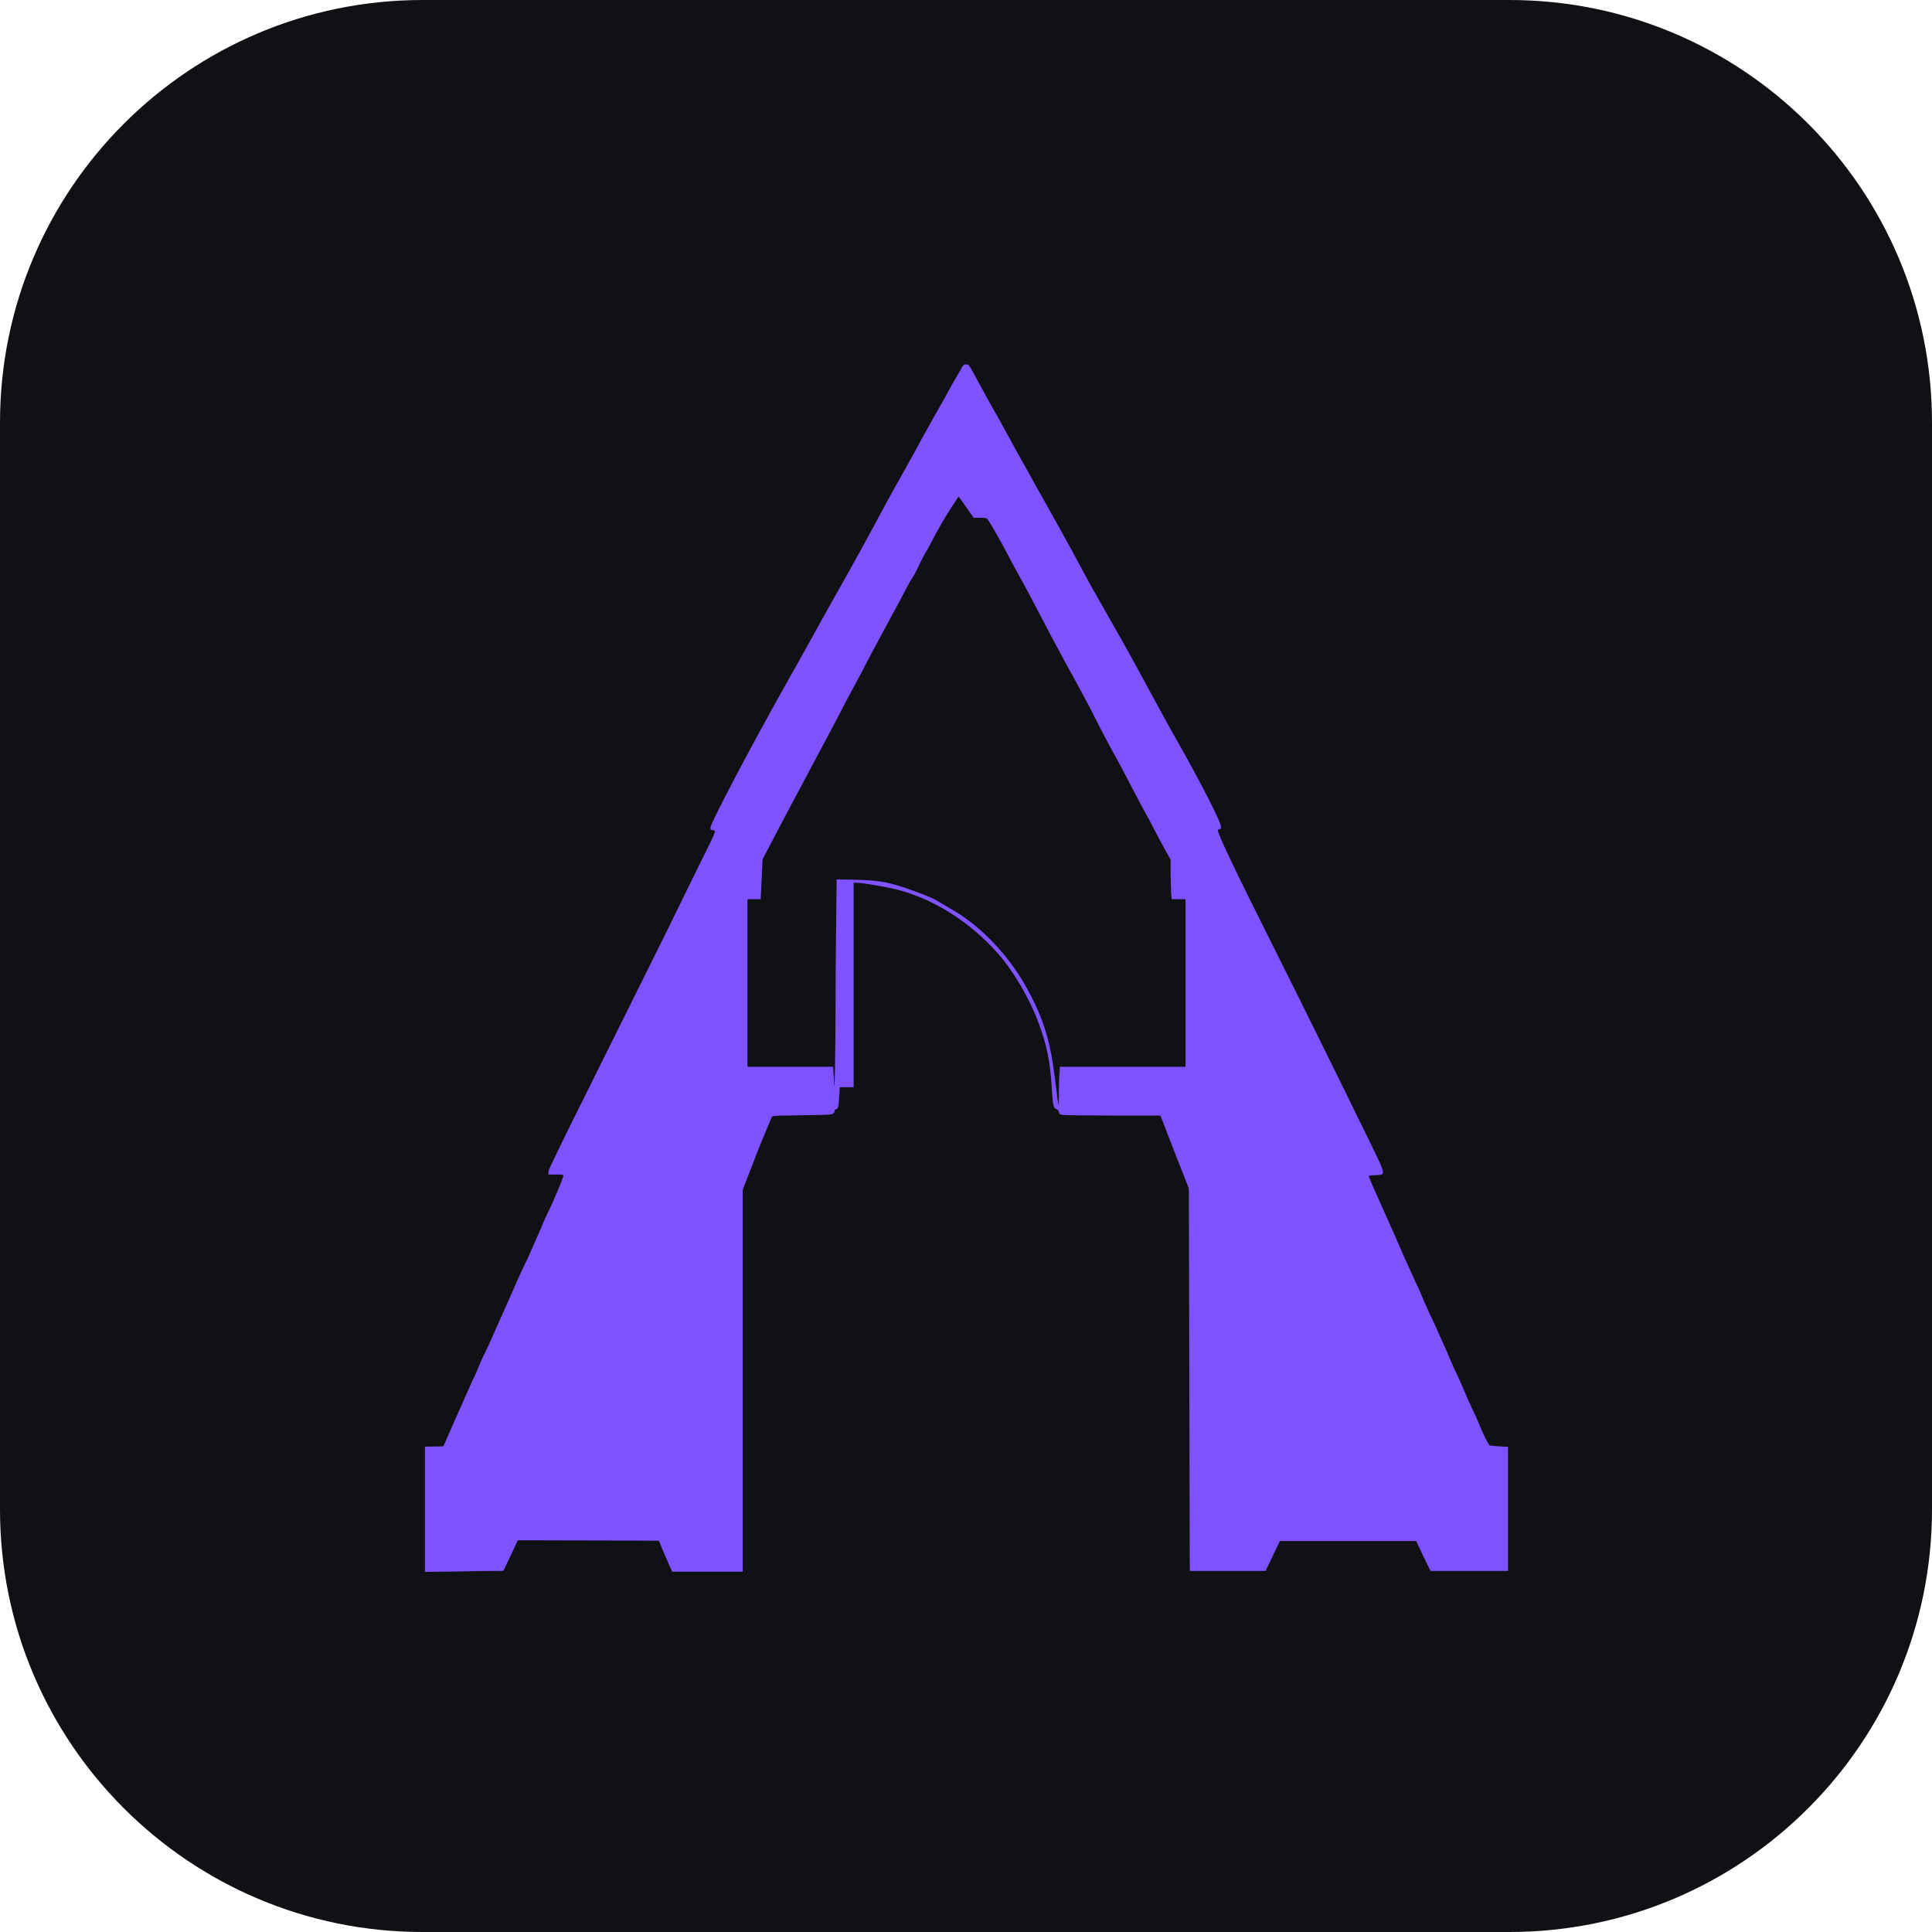
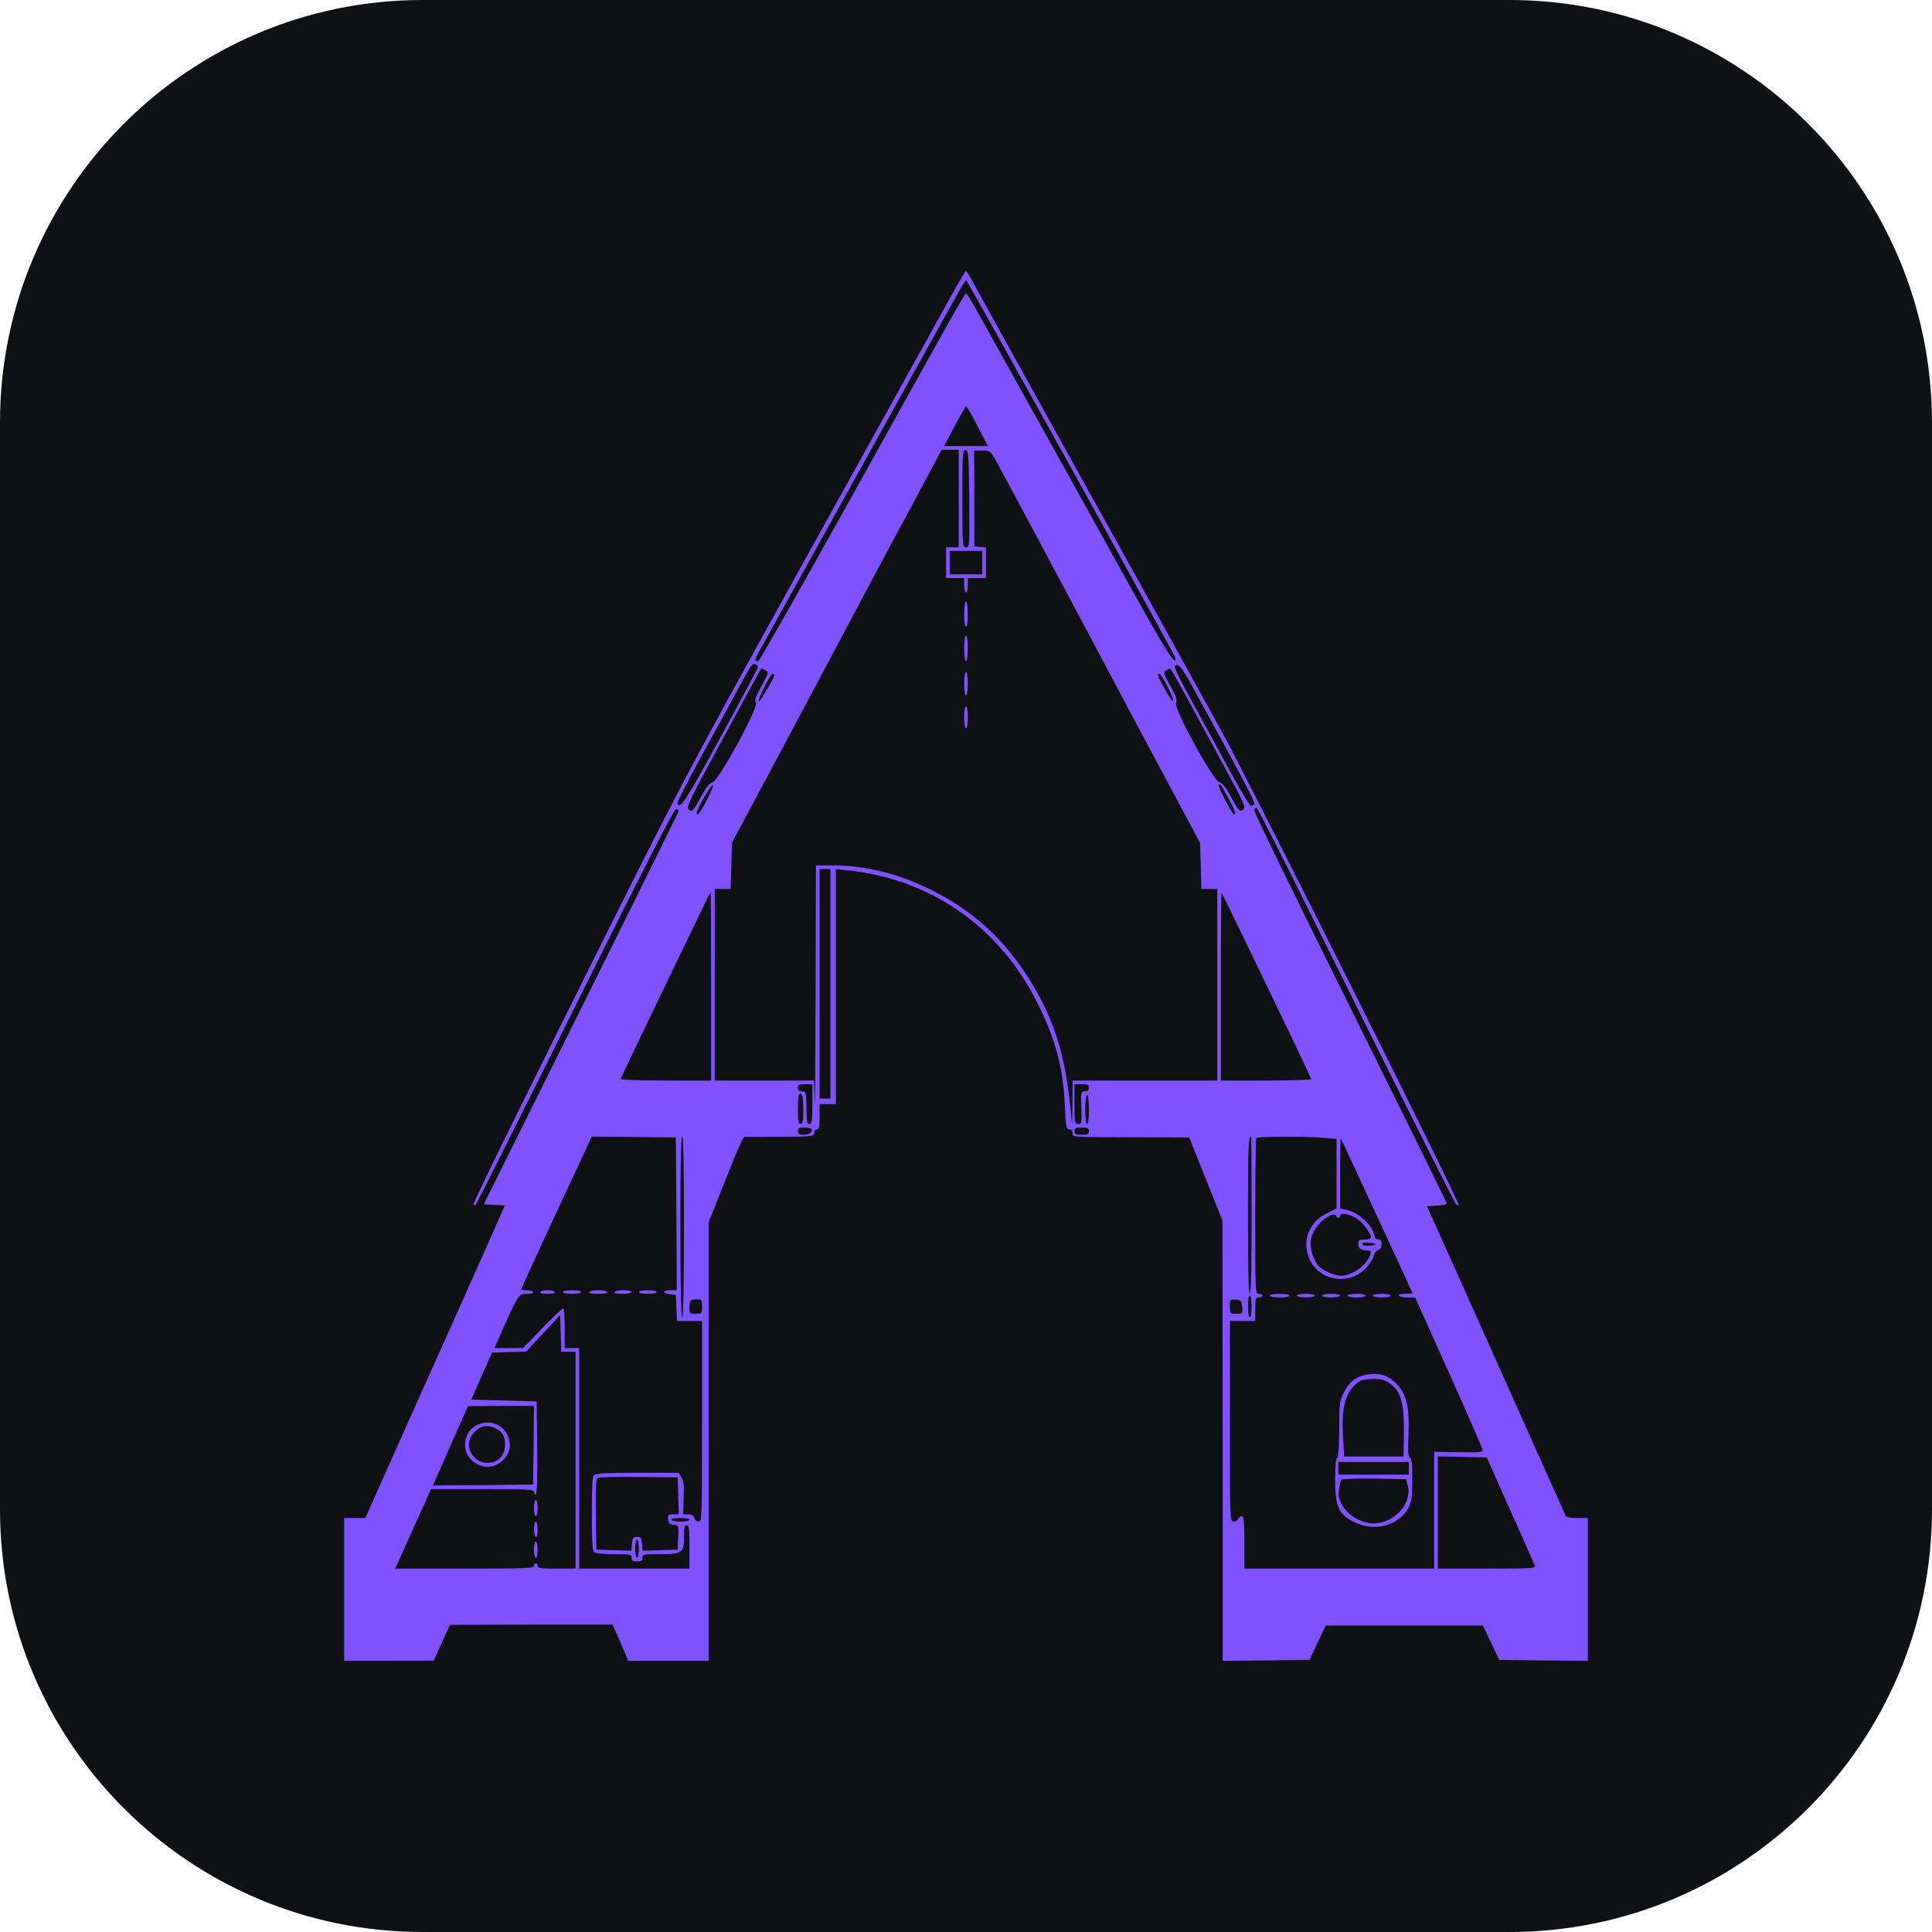
<svg xmlns="http://www.w3.org/2000/svg" width="256" height="256" viewBox="0 0 256 256" fill="none">
  <rect width="256" height="256" rx="56" fill="#0f1115" />
-   <path transform="translate(21.291 22.438) scale(0.20844)" d="M509.6 125.5C509.2 126.4 507.3 129.5 505.6 132.4 503.9 135.3 501.6 139.4 500.5 141.5 499.4 143.6 497.3 147.4 495.9 149.8 494.4 152.3 489.6 160.8 485.2 168.8 480.9 176.8 475 187.5 472 192.8 466.6 202.2 458.4 217.3 448.8 235.2 446 240.4 439.1 252.8 433.5 262.8 427.9 272.6 419.3 288 414.4 297 409.5 305.9 401.3 320.5 396.2 329.5 374.1 369 349.5 415.7 349.5 418.4 349.5 419.8 349.7 420 350.8 420 351.5 420 352.2 420.4 352.4 420.8 352.5 421.2 350.8 425.4 348.1 430.6 345.6 435.6 333.6 460 321.5 484.8 309.2 509.5 287.4 553.5 272.9 582.6 253.2 622.1 246.5 636 246.5 637.2L246.5 639L251.2 639C255.2 639 256 639.1 256 639.8 256 641 249.1 657.5 245.7 664.1 244.7 666.1 243.4 669.1 242.7 670.8 242.1 672.4 240.7 675.8 239.5 678.2 238.4 680.7 236.7 684.6 235.7 686.9 234.8 689.2 233 693 231.8 695.4 230.6 697.8 228.6 702.2 227.2 705.2 226 708.2 222.2 716.6 219 723.8 215.8 730.9 212.2 739 211 741.8 209.9 744.5 207.8 749 206.5 751.6 205.1 754.3 203.3 758.2 202.5 760.4 201.7 762.5 199.8 766.8 198.2 770 196.8 773.1 192 783.9 187.6 793.8L179.7 811.8L173.9 811.9L168 812L168 851.9L168 891.6L186.9 891.4C197.2 891.1 208.4 891 211.8 891L217.8 891L220.4 885.6C221.8 882.6 223.9 878.3 225 875.9L227 871.5L271.8 871.6L316.7 871.8L318.6 876.5C319.7 879.1 321.6 883.5 322.9 886.4L325.2 891.5L347.6 891.5L370 891.5L370 770.1L370 648.7L375.7 634C380.2 622.1 384.2 612.5 388.4 602.6 388.5 602.2 389.1 601.9 389.7 601.8 390.2 601.6 398.8 601.5 408.7 601.3 424.9 601.1 426.6 601 427.5 600.2 428.1 599.8 428.5 599 428.5 598.4 428.5 597.9 428.8 597.5 429.2 597.5 430.6 597.5 431 596.1 431.3 589.8L431.7 583.5L436.1 583.5L440.5 583.5L440.5 518.5L440.5 453.5L442.4 453.5C445.5 453.5 459.2 455.8 466.2 457.4 489.9 462.9 514 477.9 531.9 498.1 541.9 509.3 552.2 526.8 557.8 541.9 563.4 556.8 565.5 567.1 566.5 584.8 567.1 594.6 567.6 596.8 569.2 597.3 570 597.5 570.6 598.1 570.9 599.1 571.2 600.5 571.6 600.8 573.2 601.1 574.4 601.3 588.8 601.5 605.4 601.5L635.5 601.5L637 605.3C637.8 607.5 641.9 617.9 646 628.5L653.6 647.8L653.9 769.4L654.2 891L678.2 891L702.4 891L706.9 881.5L711.5 872L754.8 872L798.1 872L802.6 881.5L807.2 891L831.9 891L856.5 891L856.5 851.6L856.5 812.1L851 811.8C848 811.6 845.2 811.4 844.9 811.2 844.1 811 840.1 802.8 837.5 796.2 836.7 794.2 835 790.5 833.8 788.1 832.6 785.7 830.4 780.6 828.8 776.8 827.2 773 825 768 823.9 765.8 822.8 763.5 821 759.7 820 757.2 819 754.8 817 750.1 815.6 747 814.1 743.8 812.2 739.5 811.2 737.2 810.2 735 808 730.2 806.2 726.5 804.5 722.8 802.4 718 801.6 716 800.8 714 798.8 709.5 797.2 706.2 795.7 703 792.6 696 790.2 690.8 788 685.5 782.1 672.2 777.1 661.1 772.1 650 768 640.6 768 640.2 768 639.7 768.7 639.5 770.7 639.5 772.1 639.5 774.1 639.3 775.2 639.2 778.4 638.6 778 637.3 768.9 618.8 748.1 576.1 725.4 530.3 710 499.5 683.6 446.9 672 422.6 672 420.1 672 419.8 672.5 419.5 673 419.5 673.8 419.5 674 419.1 674 417.8 674 414.9 662.2 391.8 647.4 365.5 643.2 358.2 635.4 344 630 334 619.1 313.8 612.7 302.2 604.1 287.2 595.5 272.2 587.6 258.1 583.5 250.2 581.5 246.4 575.3 235.1 569.8 225.2 564.2 215.3 557.6 203.5 555.1 199 552.6 194.4 549.5 188.7 548 186.2 546.6 183.8 542.4 176.1 538.6 169.2 534.9 162.3 530.2 153.9 528.2 150.5 526.3 147 522.2 139.7 519.2 134.1 513.8 124.1 513.8 124 512.1 124 510.8 124 510.3 124.3 509.6 125.5ZM502.4 215.3C497.9 222.3 494 229.1 489.2 238.3 488.1 240.6 486.7 243 486.1 243.8 485.6 244.6 483.8 248.1 482.1 251.6 480.5 255.1 478.6 258.7 477.9 259.6 477.2 260.5 475 264.4 473 268.2 471 272.1 468 277.8 466.2 281 464.6 284.1 460.2 292.1 456.6 298.8 453.1 305.3 449 313.1 447.5 316 446.1 318.9 443.9 323 442.6 325.2 441.4 327.4 437.6 334.5 434.2 341 431 347.4 424 360.6 418.8 370.2 413.7 379.8 403.4 399.2 396 413.1L382.6 438.6L382.3 445.4C382.1 449.2 381.9 454.9 381.7 458.1L381.4 464L377.2 464L373 464L373 517.2L373 570.5L400.2 570.5L427.4 570.5L427.7 574.6C427.9 576.9 428.1 579.8 428.1 581.2 428.4 590.3 428.9 565.4 429 537.8 429 519.6 429.2 492.8 429.4 478L429.7 451.4L441.5 451.6C457.5 452 463.7 453.2 479.3 458.9 489.1 462.5 491.9 463.8 496 466.4 497.8 467.4 501.4 469.6 504 471.1 521.6 481.4 539.1 499.8 550.2 519.8 558.7 535 563.1 546.8 566.2 562.8 566.9 566.3 568.1 575 569 582 569.8 589 570.6 594.8 570.8 594.9 570.9 595 571 591.5 571 587 571 582.5 571.1 576.9 571.4 574.6L571.6 570.5L611.6 570.5L651.5 570.5L651.5 517.2L651.5 464L647.1 464L642.7 464L642.3 459.4C642.2 456.9 642 451.2 642 446.8L642 438.8L638.2 432C636.1 428.3 633.1 422.5 631.4 419.3 629.8 416 627.9 412.5 627.3 411.5 626.7 410.5 622.6 402.9 618.2 394.5 613.9 386.1 609.3 377.4 608 375.2 605.5 370.9 595.4 351.8 590.8 342.5 589.1 339.3 585.6 332.6 582.8 327.5 574.1 311.8 564.8 294.5 561.8 288.5 558.1 281.3 548.3 262.8 543.6 254.5 541.7 251 539.4 246.8 538.5 245 536 239.9 527.5 224.9 526.1 223.1 524.9 221.5 524.8 221.5 520.8 221.5L516.8 221.5L512.1 214.8C509.5 211 507.3 208 507.2 208 507.2 208 505 211.3 502.4 215.3Z" fill="#8052ff" fill-rule="evenodd" />
+   <g transform="translate(5.365 6.653) scale(0.23952)">
+     <g transform="translate(0,1024) scale(0.1,-0.1)" fill="#8052ff" stroke="none">
+       <path d="M5033 8872 c-45 -81 -307 -554 -583 -1052 -819 -1476 -877 -1584 -1248 -2325 -498 -997 -813 -1637 -808 -1643 3 -2 8 -2 13 1 5 3 253 498 552 1100 386 776 548 1094 558 1090 7 -3 13 -8 13 -13 0 -4 -243 -495 -539 -1091 l-539 -1084 58 -3 59 -3 -34 -77 c-18 -42 -104 -234 -190 -427 -177 -394 -335 -748 -462 -1032 l-86 -193 -59 0 -58 0 0 -395 0 -395 248 0 247 1 45 99 45 99 450 1 450 0 44 -100 43 -100 222 0 222 0 0 1213 0 1212 83 210 c91 228 108 265 119 264 4 -1 91 -1 195 0 180 1 187 2 187 21 0 11 7 20 15 20 12 0 15 14 15 70 l0 70 45 0 45 0 0 650 0 650 58 -6 c461 -46 844 -310 1054 -729 102 -201 145 -360 155 -572 5 -120 8 -133 25 -133 11 0 18 -7 18 -20 0 -24 -18 -23 370 -24 l275 -1 92 -230 92 -230 1 -1218 0 -1217 240 2 240 3 45 95 45 95 435 0 435 0 45 -95 45 -95 245 -3 245 -2 0 395 0 395 -59 0 c-38 0 -61 5 -64 13 -3 6 -38 84 -77 172 -40 88 -145 324 -235 525 -90 201 -229 511 -309 690 l-146 325 55 3 c30 2 55 7 55 12 0 4 -241 493 -535 1086 -295 593 -534 1083 -531 1091 3 7 9 13 13 13 5 0 146 -278 314 -617 490 -988 780 -1567 790 -1577 5 -5 11 -7 14 -4 10 10 -1133 2295 -1310 2618 -98 179 -435 789 -750 1355 -314 567 -592 1067 -616 1112 -24 46 -46 83 -49 83 -3 0 -42 -67 -87 -148z m670 -945 c317 -573 577 -1046 577 -1052 -1 -51 -61 50 -475 800 -45 83 -192 346 -325 585 -133 239 -268 481 -299 537 -30 56 -59 100 -62 97 -9 -5 -97 -162 -639 -1138 -272 -488 -500 -890 -507 -893 -24 -9 -24 3 1 48 13 24 239 431 501 904 262 473 514 926 559 1007 44 81 83 147 86 147 3 0 265 -469 583 -1042z m-519 233 l57 -110 -121 0 -121 0 58 110 c32 60 61 110 64 110 3 0 32 -49 63 -110z m-104 -400 l0 -270 -35 0 -35 0 0 -85 0 -85 50 0 50 0 0 -40 c0 -22 5 -40 10 -40 6 0 10 18 10 40 l0 40 50 0 50 0 0 84 0 85 -32 3 -32 3 0 265 -1 265 45 0 c44 0 45 -1 78 -60 34 -60 449 -837 774 -1450 94 -176 212 -396 262 -490 l91 -170 4 -127 3 -128 44 0 44 0 0 -530 0 -530 -400 0 -400 0 -1 -122 -2 -123 -8 80 c-31 310 -88 493 -218 708 -141 232 -319 396 -556 513 -179 89 -361 134 -541 134 l-94 0 -2 -717 c-1 -395 -4 -663 -5 -595 l-4 122 -274 0 -275 0 0 530 0 530 44 0 44 0 4 128 3 127 136 255 c119 222 361 676 647 1215 47 88 126 237 177 330 50 94 116 216 146 272 l54 103 48 0 47 0 0 -270z m58 -3 c2 -262 2 -267 -18 -267 -20 0 -20 6 -20 271 0 252 1 270 18 267 16 -3 17 -25 20 -271z m72 -352 l0 -65 -90 0 -90 0 0 65 0 65 90 0 90 0 0 -65z m-1242 -581 c-2 -7 -95 -182 -208 -389 -192 -352 -224 -400 -237 -360 -1 6 56 118 128 250 72 132 161 294 196 360 88 162 90 165 109 158 8 -3 14 -11 12 -19z m2411 -116 c279 -509 342 -629 336 -638 -3 -5 -12 -10 -19 -10 -7 0 -70 107 -141 238 -70 130 -164 301 -207 380 -44 78 -76 147 -73 152 16 26 37 0 104 -122z m-2368 101 c19 -10 18 -13 -22 -86 -33 -60 -40 -79 -31 -93 15 -25 -206 -432 -240 -440 -16 -4 -35 -27 -61 -75 -47 -87 -53 -93 -72 -74 -13 13 10 59 193 396 114 211 208 383 210 383 2 0 12 -5 23 -11z m2332 -152 c48 -89 141 -261 207 -382 105 -193 118 -222 105 -234 -19 -19 -25 -13 -72 74 -26 48 -45 71 -61 75 -35 8 -256 413 -240 439 8 14 2 33 -31 93 -39 71 -41 77 -24 87 10 6 20 10 23 10 3 0 44 -73 93 -162z m-2283 127 c0 -16 -84 -157 -87 -147 -5 15 65 153 77 153 6 0 10 -3 10 -6z m2175 -65 c49 -97 38 -111 -13 -17 -45 81 -48 88 -32 88 5 0 26 -32 45 -71z m-2547 -624 c-38 -73 -58 -98 -58 -74 0 20 81 160 90 154 4 -2 -10 -38 -32 -80z m2881 11 c40 -72 51 -103 31 -91 -13 8 -88 154 -82 160 9 8 9 8 51 -69z m-2199 -1031 l0 -635 -30 0 -30 0 0 635 0 635 30 0 30 0 0 -635z m-660 -15 l0 -520 -250 0 c-137 0 -250 4 -250 8 0 5 84 181 186 393 102 211 213 441 247 512 33 70 62 127 64 127 2 0 3 -234 3 -520z m3074 5 c135 -280 246 -513 246 -517 0 -4 -112 -8 -250 -8 l-250 0 0 522 c0 287 2 519 4 517 2 -2 115 -233 250 -514z m-2514 -655 c0 -91 -3 -110 -15 -110 -16 0 -16 1 -18 112 -2 63 -4 68 -24 68 -16 0 -23 6 -23 20 0 17 7 20 40 20 l40 0 0 -110z m1530 90 c0 -14 -7 -20 -22 -20 -22 0 -23 -2 -20 -90 3 -85 2 -90 -17 -90 -20 0 -21 5 -21 110 l0 110 40 0 c33 0 40 -3 40 -20z m-1580 -121 c0 -64 -3 -79 -15 -79 -12 0 -15 15 -15 78 0 43 3 82 6 85 17 16 24 -10 24 -84z m1580 1 c0 -47 -4 -80 -10 -80 -6 0 -10 33 -10 80 0 47 4 80 10 80 6 0 10 -33 10 -80z m-1537 -106 c14 -15 -8 -34 -39 -34 -27 0 -34 4 -34 20 0 16 7 20 33 20 19 0 36 -3 40 -6z m1537 -14 c0 -17 -7 -20 -40 -20 -33 0 -40 3 -40 20 0 17 7 20 40 20 33 0 40 -3 40 -20z m-2282 -457 l2 -423 -35 0 c-44 0 -46 -18 -2 -22 l32 -3 3 -72 3 -73 69 0 70 0 0 -555 c0 -537 -1 -555 -19 -555 -10 0 -21 9 -24 20 -4 14 -14 20 -34 20 l-28 0 3 91 c3 70 0 96 -13 115 l-15 24 -228 0 c-164 0 -231 -3 -240 -12 -9 -9 -12 -70 -12 -213 0 -143 3 -204 12 -213 8 -8 47 -12 110 -12 91 0 98 -1 98 -20 0 -16 7 -20 30 -20 23 0 30 4 30 20 0 19 7 20 97 20 123 0 133 7 133 97 0 49 3 63 15 63 13 0 15 -20 15 -120 l0 -120 -305 0 -305 0 0 610 0 610 -40 0 -40 0 0 110 c0 61 -4 110 -8 110 -5 0 -57 -49 -116 -110 l-107 -110 -79 0 -79 0 45 101 c87 196 89 199 135 199 24 0 38 4 34 10 -3 6 -19 10 -36 10 -16 0 -29 2 -29 5 0 5 134 298 250 545 40 85 88 188 106 228 l33 72 233 -2 233 -3 3 -422z m42 -73 c0 -316 -4 -500 -10 -500 -6 0 -10 184 -10 500 0 330 3 500 10 500 7 0 10 -170 10 -500z m3140 65 c0 -283 -3 -435 -10 -435 -7 0 -10 149 -10 428 0 378 2 442 17 442 2 0 3 -196 3 -435z m386 429 l84 -7 0 -192 0 -192 -57 -29 c-87 -44 -128 -132 -103 -222 38 -142 215 -187 320 -82 21 21 41 51 45 68 4 18 14 32 26 35 26 7 24 64 -2 59 -11 -1 -18 8 -23 29 -9 48 -82 115 -139 130 l-47 11 0 196 c0 107 2 193 3 191 4 -4 48 -99 263 -563 74 -159 134 -290 134 -292 0 -2 -18 -4 -41 -4 -24 0 -38 -4 -34 -10 3 -5 25 -10 48 -10 l42 0 183 -408 c101 -225 185 -417 188 -429 6 -20 3 -21 -130 -19 l-136 2 0 -323 0 -323 -525 0 -525 0 0 145 c0 117 -3 145 -14 145 -8 0 -16 -7 -20 -15 -3 -8 -15 -15 -26 -15 -20 0 -20 4 -20 555 l0 555 70 0 70 0 0 65 c0 58 2 65 20 65 11 0 20 5 20 10 0 6 -9 10 -20 10 -20 0 -20 7 -20 428 0 236 3 431 6 434 8 9 263 10 360 2z m203 -452 c30 -22 71 -79 71 -98 0 -9 -12 -14 -35 -14 -30 0 -35 -3 -35 -24 0 -24 16 -36 51 -36 26 0 24 -18 -6 -62 -26 -39 -95 -78 -138 -78 -36 0 -96 25 -125 52 -12 12 -29 44 -37 72 -19 63 -7 113 41 166 35 38 85 61 92 41 5 -16 22 -13 22 3 0 19 63 5 99 -22z m98 -138 c-8 -8 -68 -11 -72 -4 -8 13 3 16 40 12 20 -2 34 -6 32 -8z m-687 -344 c0 -33 -4 -60 -10 -60 -6 0 -10 27 -10 60 0 33 4 60 10 60 6 0 10 -27 10 -60z m-3040 0 c0 -39 -1 -40 -35 -40 -33 0 -35 2 -35 33 0 41 5 47 42 47 26 0 28 -3 28 -40z m2988 -2 c3 -37 3 -38 -32 -38 -35 0 -36 1 -36 41 0 39 1 40 33 37 29 -3 32 -6 35 -40z m-3728 -248 l40 0 0 -600 0 -600 -105 0 c-87 0 -105 3 -105 15 0 8 -4 15 -10 15 -5 0 -10 -7 -10 -15 0 -13 -49 -15 -384 -15 l-384 0 85 188 c47 103 91 202 99 220 l14 32 285 0 c247 0 285 -2 285 -15 0 -8 5 -15 10 -15 7 0 9 88 8 258 l-3 257 -181 5 -181 5 57 130 58 130 94 3 95 3 94 101 94 101 3 -101 3 -102 39 0z m-192 -517 l-3 -218 -277 -3 -277 -2 17 39 c9 21 53 120 97 220 l80 180 183 1 182 0 -2 -217z m5402 -358 c72 -159 132 -298 136 -307 5 -17 -12 -18 -265 -18 l-271 0 0 310 0 311 135 -3 136 -3 129 -290z m-4602 78 l3 -103 -31 0 c-28 0 -31 -3 -28 -27 2 -22 9 -29 31 -31 28 -3 28 -4 25 -70 l-3 -67 -97 -3 -97 -3 -3 38 c-3 33 -6 38 -28 38 -22 0 -25 -5 -28 -38 l-3 -38 -97 3 -97 3 -3 194 c-2 149 1 196 10 203 7 4 110 7 228 5 l215 -2 3 -102z m62 -133 c0 -5 -22 -10 -50 -10 -27 0 -50 5 -50 10 0 6 23 10 50 10 28 0 50 -4 50 -10z m-280 -160 c0 -27 -4 -50 -10 -50 -5 0 -10 23 -10 50 0 28 5 50 10 50 6 0 10 -22 10 -50z" />
+       <path d="M5110 7120 c0 -40 4 -70 10 -70 6 0 10 30 10 70 0 40 -4 70 -10 70 -6 0 -10 -30 -10 -70z" />
+       <path d="M5110 6930 c0 -40 4 -70 10 -70 6 0 10 30 10 70 0 40 -4 70 -10 70 -6 0 -10 -30 -10 -70z" />
+       <path d="M5110 6735 c0 -37 4 -65 10 -65 6 0 10 28 10 65 0 37 -4 65 -10 65 -6 0 -10 -28 -10 -65z" />
+       <path d="M5110 6550 c0 -33 4 -60 10 -60 6 0 10 27 10 60 0 33 -4 60 -10 60 -6 0 -10 -27 -10 -60z" />
+       <path d="M2765 3370 c-4 -6 12 -10 40 -10 28 0 44 4 40 10 -3 6 -21 10 -40 10 -19 0 -37 -4 -40 -10z" />
+       <path d="M2890 3370 c0 -5 23 -10 50 -10 28 0 50 5 50 10 0 6 -22 10 -50 10 -27 0 -50 -4 -50 -10z" />
+       <path d="M3035 3370 c-4 -6 15 -10 50 -10 35 0 54 4 50 10 -3 6 -26 10 -50 10 -24 0 -47 -4 -50 -10z" />
+       <path d="M3175 3370 c-4 -6 13 -10 44 -10 28 0 51 5 51 10 0 6 -20 10 -44 10 -25 0 -48 -4 -51 -10z" />
+       <path d="M3310 3370 c0 -5 23 -10 50 -10 28 0 50 5 50 10 0 6 -22 10 -50 10 -27 0 -50 -4 -50 -10z" />
+       <path d="M6800 3350 c0 -5 25 -10 55 -10 30 0 55 5 55 10 0 6 -25 10 -55 10 -30 0 -55 -4 -55 -10z" />
+       <path d="M6950 3350 c0 -5 23 -10 50 -10 28 0 50 5 50 10 0 6 -22 10 -50 10 -27 0 -50 -4 -50 -10z" />
+       <path d="M7090 3350 c0 -5 23 -10 50 -10 28 0 50 5 50 10 0 6 -22 10 -50 10 -27 0 -50 -4 -50 -10z" />
+       <path d="M7230 3350 c0 -5 23 -10 50 -10 28 0 50 5 50 10 0 6 -22 10 -50 10 -27 0 -50 -4 -50 -10z" />
+       <path d="M7370 3350 c0 -5 23 -10 50 -10 28 0 50 5 50 10 0 6 -22 10 -50 10 -27 0 -50 -4 -50 -10z" />
+       <path d="M7321 2910 c-49 -12 -83 -41 -111 -96 -23 -45 -25 -58 -25 -202 -1 -102 -5 -156 -12 -160 -7 -5 -11 -46 -11 -117 0 -155 20 -198 113 -241 110 -52 244 -13 294 85 16 31 20 59 20 153 0 86 -3 118 -13 121 -10 4 -12 33 -8 129 6 149 -10 218 -63 277 -48 53 -106 69 -184 51z m140 -43 c68 -45 86 -115 81 -319 l-2 -88 -164 0 -164 0 -6 108 c-10 152 10 238 66 288 30 28 43 32 104 33 37 1 60 -5 85 -22z m109 -472 l0 -35 -195 0 -195 0 0 35 0 35 195 0 195 0 0 -35z m-7 -92 c29 -99 -71 -212 -189 -213 -63 0 -139 43 -170 97 -22 37 -26 52 -20 89 3 25 8 50 12 55 3 6 79 8 182 7 l176 -3 9 -32z" />
+       <path d="M2730 2175 c0 -25 5 -45 10 -45 6 0 10 20 10 45 0 25 -4 45 -10 45 -5 0 -10 -20 -10 -45z" />
+       <path d="M2730 2061 c0 -22 5 -43 10 -46 6 -4 10 12 10 39 0 25 -4 46 -10 46 -5 0 -10 -18 -10 -39z" />
+       <path d="M2730 1945 c0 -25 5 -45 10 -45 6 0 10 20 10 45 0 25 -4 45 -10 45 -5 0 -10 -20 -10 -45z" />
+       <path d="M2412 2633 c-65 -32 -84 -126 -37 -182 51 -59 131 -64 185 -10 37 38 46 84 26 132 -28 68 -105 94 -174 60z m108 -18 c36 -19 50 -43 50 -90 0 -45 -23 -81 -61 -94 -96 -33 -179 76 -118 153 36 46 80 56 129 31z" />
+     </g>
+   </g>
</svg>
